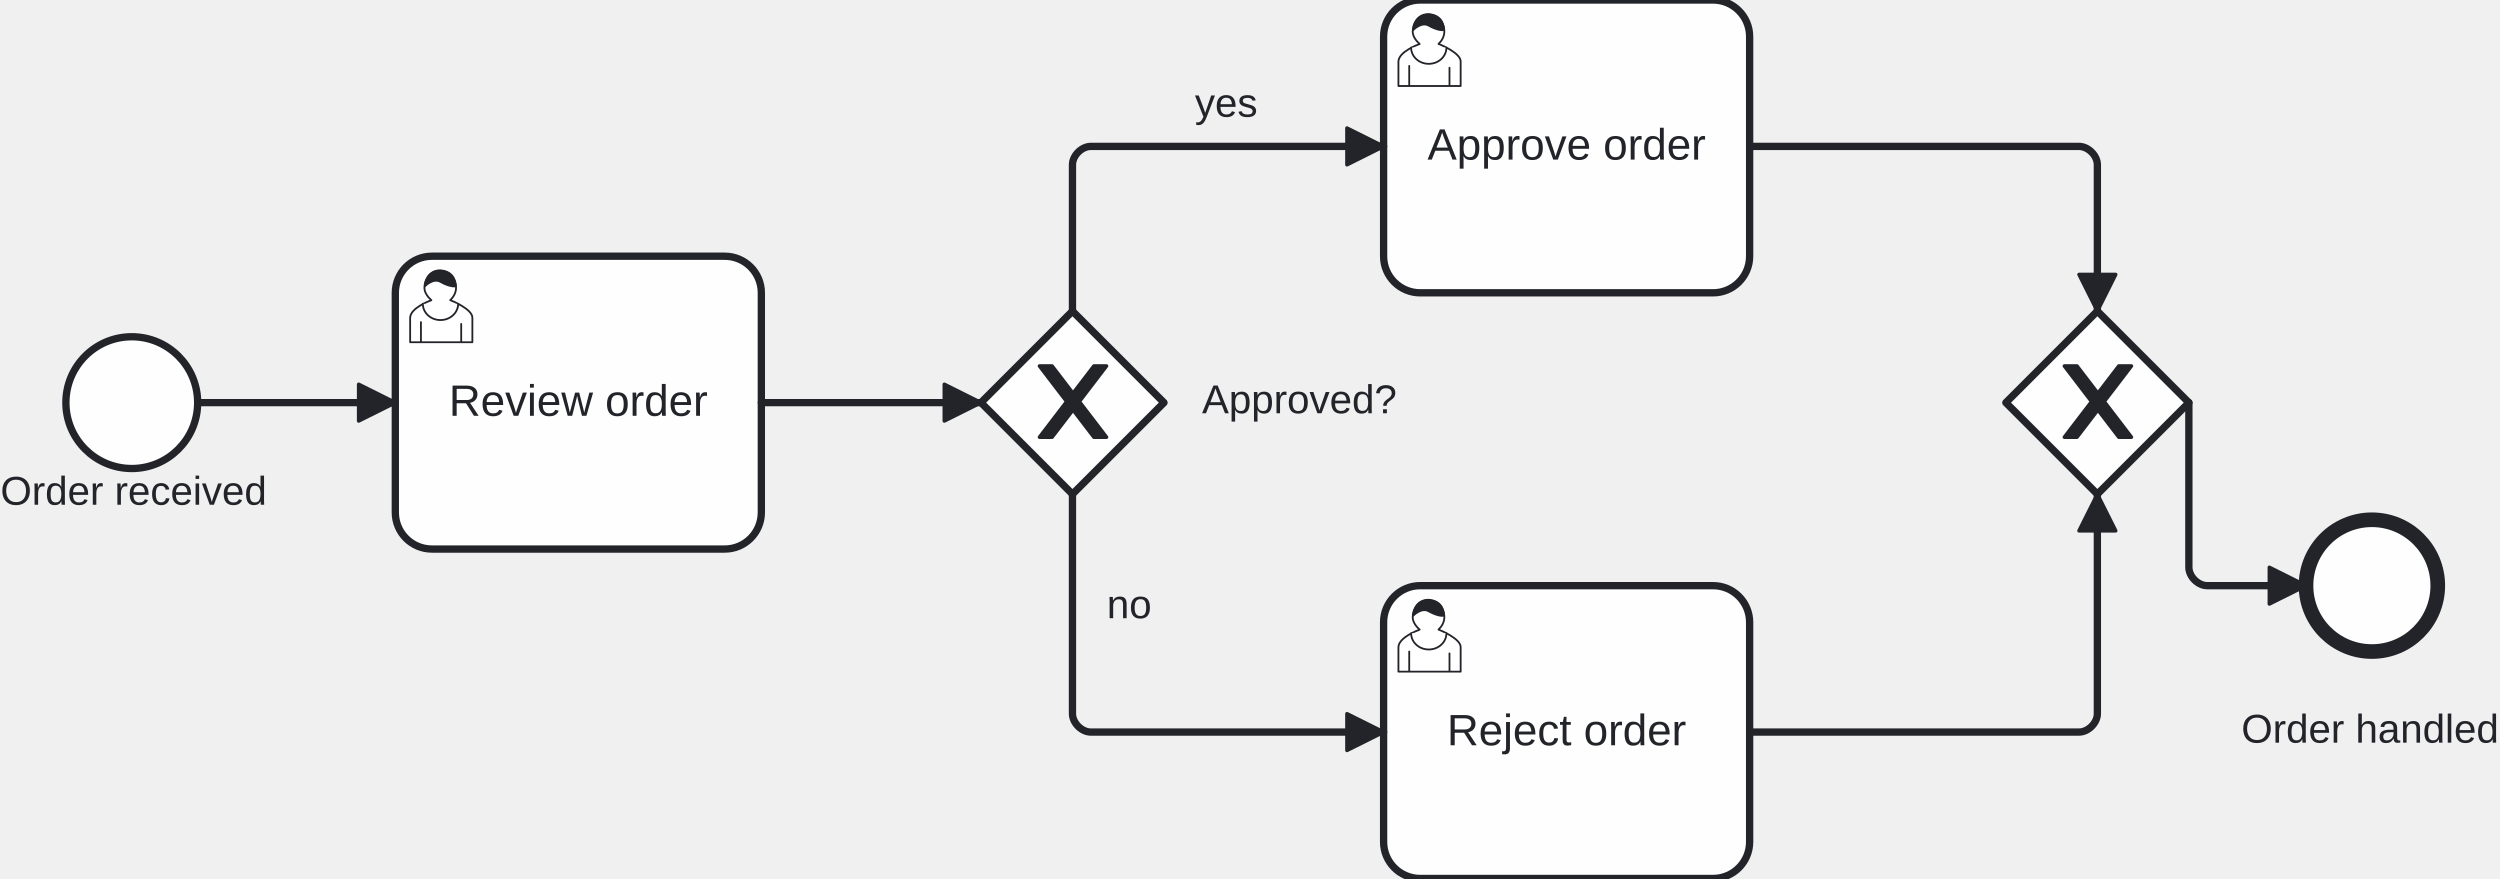
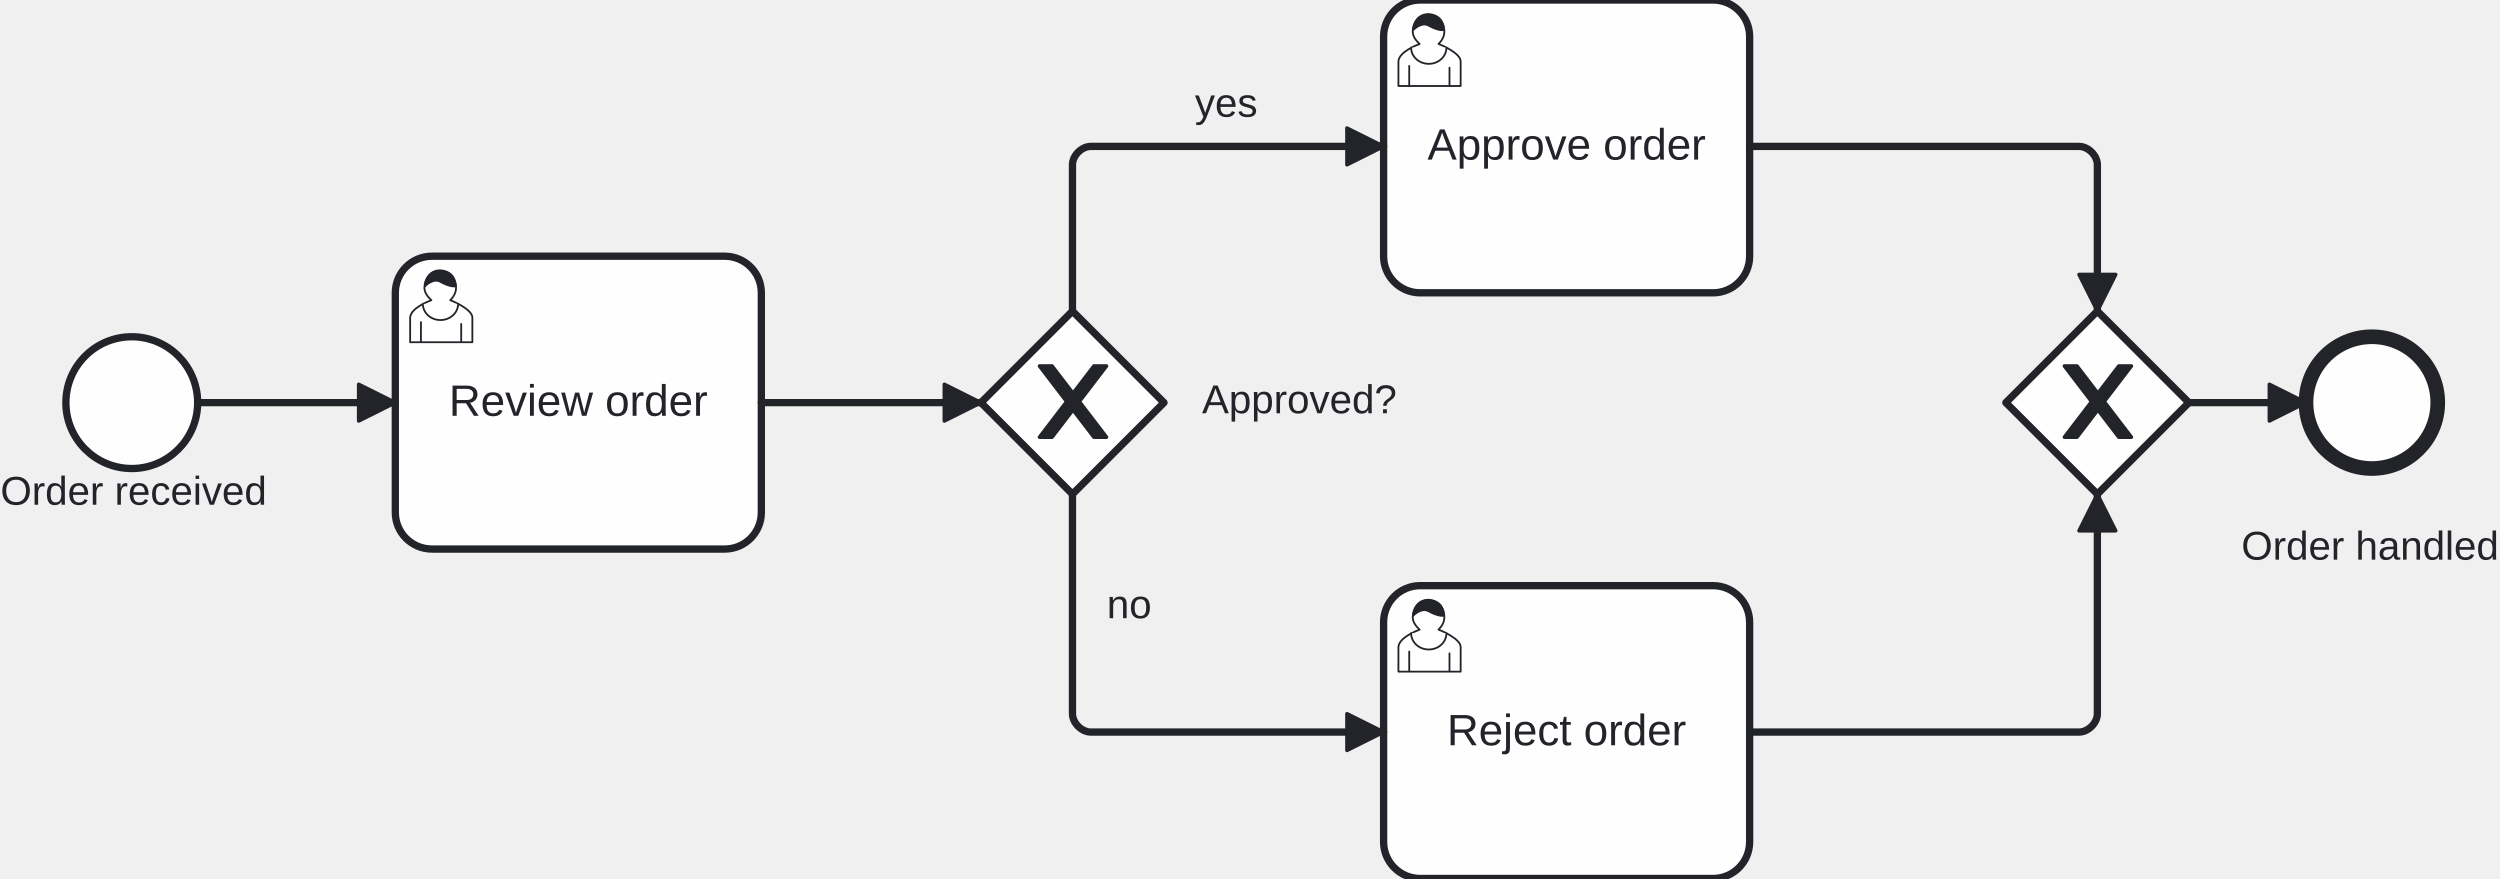
<svg xmlns="http://www.w3.org/2000/svg" width="683" height="240" viewBox="142 90 683 240" version="1.1">
  <g class="djs-group">
    <g class="djs-element djs-shape" data-element-id="event_Start" style="display: block;" transform="matrix(1 0 0 1 160 182)">
      <g class="djs-visual">
        <circle cx="18" cy="18" r="18" style="stroke-linecap: round; stroke-linejoin: round; stroke: rgb(34, 36, 42); stroke-width: 2px; fill: white; fill-opacity: 0.95;" />
      </g>
      <rect class="djs-hit djs-hit-all" x="0" y="0" width="36" height="36" style="fill: none; stroke-opacity: 0; stroke: white; stroke-width: 15px;" />
    </g>
  </g>
  <g class="djs-group">
    <g class="djs-element djs-shape" data-element-id="event_Start_label" style="display: block;" transform="matrix(1 0 0 1 142 218)">
      <g class="djs-visual">
        <text lineHeight="1.2" class="djs-label" style="font-family: Arial, sans-serif; font-size: 11px; font-weight: normal; fill: rgb(34, 36, 42);">
          <tspan x="0.124" y="9.9">Order received</tspan>
        </text>
      </g>
      <rect class="djs-hit djs-hit-all" x="0" y="0" width="73" height="14" style="fill: none; stroke-opacity: 0; stroke: white; stroke-width: 15px;" />
    </g>
  </g>
  <g class="djs-group">
    <g class="djs-element djs-shape" data-element-id="task_Review" style="display: block;" transform="matrix(1 0 0 1 250 160)">
      <g class="djs-visual">
        <rect x="0" y="0" width="100" height="80" rx="10" ry="10" style="stroke-linecap: round; stroke-linejoin: round; stroke: rgb(34, 36, 42); stroke-width: 2px; fill: white; fill-opacity: 0.95;" />
        <text lineHeight="1.2" class="djs-label" style="font-family: Arial, sans-serif; font-size: 12px; font-weight: normal; fill: rgb(34, 36, 42);">
          <tspan x="14.653" y="43.6">Review order</tspan>
        </text>
        <path d="m 15,12 c 0.909,-0.845 1.594,-2.049 1.594,-3.385 0,-2.554 -1.805,-4.622 -4.357,-4.622 -2.552,0 -4.288,2.068 -4.288,4.622 0,1.348 0.974,2.562 1.896,3.405 -0.529,0.187 -5.669,2.097 -5.794,4.756 v 6.718 h 17 v -6.718 c 0,-2.298 -5.528,-4.595 -6.051,-4.776 zm -8,6 l 0,5.5 m 11,0 l 0,-5" style="fill: white; stroke-linecap: round; stroke-linejoin: round; stroke: rgb(34, 36, 42); stroke-width: 0.5px;" />
        <path d="m 15,12 m 2.162,1.009 c 0,2.447 -2.158,4.431 -4.821,4.431 -2.665,0 -4.822,-1.981 -4.822,-4.431 " style="fill: white; stroke-linecap: round; stroke-linejoin: round; stroke: rgb(34, 36, 42); stroke-width: 0.5px;" />
        <path d="m 15,12 m -6.9,-3.80 c 0,0 2.251,-2.358 4.274,-1.177 2.024,1.181 4.221,1.537 4.124,0.965 -0.098,-0.57 -0.117,-3.791 -4.191,-4.136 -3.575,0.001 -4.208,3.367 -4.207,4.348 z" style="fill: rgb(34, 36, 42); stroke-linecap: round; stroke-linejoin: round; stroke: rgb(34, 36, 42); stroke-width: 0.5px;" />
      </g>
      <rect class="djs-hit djs-hit-all" x="0" y="0" width="100" height="80" style="fill: none; stroke-opacity: 0; stroke: white; stroke-width: 15px;" />
    </g>
  </g>
  <g class="djs-group">
    <g class="djs-element djs-shape" data-element-id="gateway_Decision" style="display: block;" transform="matrix(1 0 0 1 410 175)">
      <g class="djs-visual">
        <polygon points="25,0 50,25 25,50 0,25" style="stroke-linecap: round; stroke-linejoin: round; stroke: rgb(34, 36, 42); stroke-width: 2px; fill: white; fill-opacity: 0.95;" />
        <path d="m 16,15 7.429,9.714 -7.429,9.714 3.429,0 5.714,-7.464 5.714,7.464 3.429,0 -7.429,-9.714 7.429,-9.714 -3.429,0 -5.714,7.464 -5.714,-7.464 -3.429,0 z" style="fill: rgb(34, 36, 42); stroke-linecap: round; stroke-linejoin: round; stroke: rgb(34, 36, 42); stroke-width: 1px;" />
      </g>
      <rect class="djs-hit djs-hit-all" x="0" y="0" width="50" height="50" style="fill: none; stroke-opacity: 0; stroke: white; stroke-width: 15px;" />
    </g>
  </g>
  <g class="djs-group">
    <g class="djs-element djs-shape" data-element-id="gateway_Decision_label" style="display: block;" transform="matrix(1 0 0 1 470 193)">
      <g class="djs-visual">
        <text lineHeight="1.2" class="djs-label" style="font-family: Arial, sans-serif; font-size: 11px; font-weight: normal; fill: rgb(34, 36, 42);">
          <tspan x="0.397" y="9.9">Approved?</tspan>
        </text>
      </g>
      <rect class="djs-hit djs-hit-all" x="0" y="0" width="54" height="14" style="fill: none; stroke-opacity: 0; stroke: white; stroke-width: 15px;" />
    </g>
  </g>
  <g class="djs-group">
    <g class="djs-element djs-shape" data-element-id="task_Approve" style="display: block;" transform="matrix(1 0 0 1 520 90)">
      <g class="djs-visual">
        <rect x="0" y="0" width="100" height="80" rx="10" ry="10" style="stroke-linecap: round; stroke-linejoin: round; stroke: rgb(34, 36, 42); stroke-width: 2px; fill: white; fill-opacity: 0.95;" />
        <text lineHeight="1.2" class="djs-label" style="font-family: Arial, sans-serif; font-size: 12px; font-weight: normal; fill: rgb(34, 36, 42);">
          <tspan x="11.979" y="43.6">Approve order</tspan>
        </text>
        <path d="m 15,12 c 0.909,-0.845 1.594,-2.049 1.594,-3.385 0,-2.554 -1.805,-4.622 -4.357,-4.622 -2.552,0 -4.288,2.068 -4.288,4.622 0,1.348 0.974,2.562 1.896,3.405 -0.529,0.187 -5.669,2.097 -5.794,4.756 v 6.718 h 17 v -6.718 c 0,-2.298 -5.528,-4.595 -6.051,-4.776 zm -8,6 l 0,5.5 m 11,0 l 0,-5" style="fill: white; stroke-linecap: round; stroke-linejoin: round; stroke: rgb(34, 36, 42); stroke-width: 0.5px;" />
        <path d="m 15,12 m 2.162,1.009 c 0,2.447 -2.158,4.431 -4.821,4.431 -2.665,0 -4.822,-1.981 -4.822,-4.431 " style="fill: white; stroke-linecap: round; stroke-linejoin: round; stroke: rgb(34, 36, 42); stroke-width: 0.5px;" />
        <path d="m 15,12 m -6.9,-3.80 c 0,0 2.251,-2.358 4.274,-1.177 2.024,1.181 4.221,1.537 4.124,0.965 -0.098,-0.57 -0.117,-3.791 -4.191,-4.136 -3.575,0.001 -4.208,3.367 -4.207,4.348 z" style="fill: rgb(34, 36, 42); stroke-linecap: round; stroke-linejoin: round; stroke: rgb(34, 36, 42); stroke-width: 0.5px;" />
      </g>
      <rect class="djs-hit djs-hit-all" x="0" y="0" width="100" height="80" style="fill: none; stroke-opacity: 0; stroke: white; stroke-width: 15px;" />
    </g>
  </g>
  <g class="djs-group">
    <g class="djs-element djs-shape" data-element-id="task_Reject" style="display: block;" transform="matrix(1 0 0 1 520 250)">
      <g class="djs-visual">
        <rect x="0" y="0" width="100" height="80" rx="10" ry="10" style="stroke-linecap: round; stroke-linejoin: round; stroke: rgb(34, 36, 42); stroke-width: 2px; fill: white; fill-opacity: 0.95;" />
        <text lineHeight="1.2" class="djs-label" style="font-family: Arial, sans-serif; font-size: 12px; font-weight: normal; fill: rgb(34, 36, 42);">
          <tspan x="17.319" y="43.6">Reject order</tspan>
        </text>
        <path d="m 15,12 c 0.909,-0.845 1.594,-2.049 1.594,-3.385 0,-2.554 -1.805,-4.622 -4.357,-4.622 -2.552,0 -4.288,2.068 -4.288,4.622 0,1.348 0.974,2.562 1.896,3.405 -0.529,0.187 -5.669,2.097 -5.794,4.756 v 6.718 h 17 v -6.718 c 0,-2.298 -5.528,-4.595 -6.051,-4.776 zm -8,6 l 0,5.5 m 11,0 l 0,-5" style="fill: white; stroke-linecap: round; stroke-linejoin: round; stroke: rgb(34, 36, 42); stroke-width: 0.5px;" />
        <path d="m 15,12 m 2.162,1.009 c 0,2.447 -2.158,4.431 -4.821,4.431 -2.665,0 -4.822,-1.981 -4.822,-4.431 " style="fill: white; stroke-linecap: round; stroke-linejoin: round; stroke: rgb(34, 36, 42); stroke-width: 0.5px;" />
        <path d="m 15,12 m -6.9,-3.80 c 0,0 2.251,-2.358 4.274,-1.177 2.024,1.181 4.221,1.537 4.124,0.965 -0.098,-0.57 -0.117,-3.791 -4.191,-4.136 -3.575,0.001 -4.208,3.367 -4.207,4.348 z" style="fill: rgb(34, 36, 42); stroke-linecap: round; stroke-linejoin: round; stroke: rgb(34, 36, 42); stroke-width: 0.5px;" />
      </g>
      <rect class="djs-hit djs-hit-all" x="0" y="0" width="100" height="80" style="fill: none; stroke-opacity: 0; stroke: white; stroke-width: 15px;" />
    </g>
  </g>
  <g class="djs-group">
    <g class="djs-element djs-shape" data-element-id="gateway_Merge" style="display: block;" transform="matrix(1 0 0 1 690 175)">
      <g class="djs-visual">
        <polygon points="25,0 50,25 25,50 0,25" style="stroke-linecap: round; stroke-linejoin: round; stroke: rgb(34, 36, 42); stroke-width: 2px; fill: white; fill-opacity: 0.95;" />
        <path d="m 16,15 7.429,9.714 -7.429,9.714 3.429,0 5.714,-7.464 5.714,7.464 3.429,0 -7.429,-9.714 7.429,-9.714 -3.429,0 -5.714,7.464 -5.714,-7.464 -3.429,0 z" style="fill: rgb(34, 36, 42); stroke-linecap: round; stroke-linejoin: round; stroke: rgb(34, 36, 42); stroke-width: 1px;" />
      </g>
      <rect class="djs-hit djs-hit-all" x="0" y="0" width="50" height="50" style="fill: none; stroke-opacity: 0; stroke: white; stroke-width: 15px;" />
    </g>
  </g>
  <g class="djs-group">
-     <g class="djs-element djs-shape" data-element-id="event_Done" style="display: block;" transform="matrix(1 0 0 1 772 232)">
+     <g class="djs-element djs-shape" data-element-id="event_Done" style="display: block;" transform="matrix(1 0 0 1 772 182)">
      <g class="djs-visual">
        <circle cx="18" cy="18" r="18" style="stroke-linecap: round; stroke-linejoin: round; stroke: rgb(34, 36, 42); stroke-width: 4px; fill: white; fill-opacity: 0.95;" />
      </g>
      <rect class="djs-hit djs-hit-all" x="0" y="0" width="36" height="36" style="fill: none; stroke-opacity: 0; stroke: white; stroke-width: 15px;" />
    </g>
  </g>
  <g class="djs-group">
-     <g class="djs-element djs-shape" data-element-id="event_Done_label" style="display: block;" transform="matrix(1 0 0 1 754 283)">
+     <g class="djs-element djs-shape" data-element-id="event_Done_label" style="display: block;" transform="matrix(1 0 0 1 754 233)">
      <g class="djs-visual">
        <text lineHeight="1.2" class="djs-label" style="font-family: Arial, sans-serif; font-size: 11px; font-weight: normal; fill: rgb(34, 36, 42);">
          <tspan x="0.338" y="9.9">Order handled</tspan>
        </text>
      </g>
      <rect class="djs-hit djs-hit-all" x="0" y="0" width="71" height="14" style="fill: none; stroke-opacity: 0; stroke: white; stroke-width: 15px;" />
    </g>
  </g>
  <g class="djs-group">
    <g class="djs-element djs-connection" data-element-id="flow_Received" style="display: block;">
      <g class="djs-visual">
        <defs>
-           <marker id="marker-9amo2nzobersw8y2paye25scq" viewBox="0 0 20 20" refX="11" refY="10" markerWidth="10" markerHeight="10" orient="auto">
-             <path d="M 1 5 L 11 10 L 1 15 Z" style="stroke-linecap: round; stroke-linejoin: round; stroke: rgb(34, 36, 42); stroke-width: 1px; fill: rgb(34, 36, 42);" />
-           </marker>
-         </defs>
-         <path data-corner-radius="5" style="fill: none; stroke-linecap: round; stroke-linejoin: round; stroke: rgb(34, 36, 42); stroke-width: 2px; marker-end: url('#marker-9amo2nzobersw8y2paye25scq');" d="M196,200L250,200" />
+           <marker id="marker-bwwopodml5a7otewjhxh3xqtm" viewBox="0 0 20 20" refX="11" refY="10" markerWidth="10" markerHeight="10" orient="auto">
+             <path d="M 1 5 L 11 10 L 1 15 Z" style="stroke-linecap: round; stroke-linejoin: round; stroke: rgb(34, 36, 42); stroke-width: 1px; fill: rgb(34, 36, 42);" />
+           </marker>
+         </defs>
+         <path data-corner-radius="5" style="fill: none; stroke-linecap: round; stroke-linejoin: round; stroke: rgb(34, 36, 42); stroke-width: 2px; marker-end: url('#marker-bwwopodml5a7otewjhxh3xqtm');" d="M196,200L250,200" />
      </g>
      <path d="M196,200L250,200" class="djs-hit djs-hit-stroke" style="fill: none; stroke-opacity: 0; stroke: white; stroke-width: 15px;" />
    </g>
  </g>
  <g class="djs-group">
    <g class="djs-element djs-connection" data-element-id="flow_ToDecision" style="display: block;">
      <g class="djs-visual">
        <defs>
-           <marker id="marker-8binv86cuxf036zhn0es41o7e" viewBox="0 0 20 20" refX="11" refY="10" markerWidth="10" markerHeight="10" orient="auto">
-             <path d="M 1 5 L 11 10 L 1 15 Z" style="stroke-linecap: round; stroke-linejoin: round; stroke: rgb(34, 36, 42); stroke-width: 1px; fill: rgb(34, 36, 42);" />
-           </marker>
-         </defs>
-         <path data-corner-radius="5" style="fill: none; stroke-linecap: round; stroke-linejoin: round; stroke: rgb(34, 36, 42); stroke-width: 2px; marker-end: url('#marker-8binv86cuxf036zhn0es41o7e');" d="M350,200L410,200" />
+           <marker id="marker-bkru4xqis2so79i6qkouszblw" viewBox="0 0 20 20" refX="11" refY="10" markerWidth="10" markerHeight="10" orient="auto">
+             <path d="M 1 5 L 11 10 L 1 15 Z" style="stroke-linecap: round; stroke-linejoin: round; stroke: rgb(34, 36, 42); stroke-width: 1px; fill: rgb(34, 36, 42);" />
+           </marker>
+         </defs>
+         <path data-corner-radius="5" style="fill: none; stroke-linecap: round; stroke-linejoin: round; stroke: rgb(34, 36, 42); stroke-width: 2px; marker-end: url('#marker-bkru4xqis2so79i6qkouszblw');" d="M350,200L410,200" />
      </g>
      <path d="M350,200L410,200" class="djs-hit djs-hit-stroke" style="fill: none; stroke-opacity: 0; stroke: white; stroke-width: 15px;" />
    </g>
  </g>
  <g class="djs-group">
    <g class="djs-element djs-connection" data-element-id="flow_Approve" style="display: block;">
      <g class="djs-visual">
        <defs>
-           <marker id="marker-369r25relypi3d2kpe1ev3zs7" viewBox="0 0 20 20" refX="11" refY="10" markerWidth="10" markerHeight="10" orient="auto">
-             <path d="M 1 5 L 11 10 L 1 15 Z" style="stroke-linecap: round; stroke-linejoin: round; stroke: rgb(34, 36, 42); stroke-width: 1px; fill: rgb(34, 36, 42);" />
-           </marker>
-         </defs>
-         <path data-corner-radius="5" style="fill: none; stroke-linecap: round; stroke-linejoin: round; stroke: rgb(34, 36, 42); stroke-width: 2px; marker-end: url('#marker-369r25relypi3d2kpe1ev3zs7');" d="M435,175L435,135C435,132.5,437.5,130,440,130L520,130" />
+           <marker id="marker-88m4xqlaeztovurs0zkz6oud0" viewBox="0 0 20 20" refX="11" refY="10" markerWidth="10" markerHeight="10" orient="auto">
+             <path d="M 1 5 L 11 10 L 1 15 Z" style="stroke-linecap: round; stroke-linejoin: round; stroke: rgb(34, 36, 42); stroke-width: 1px; fill: rgb(34, 36, 42);" />
+           </marker>
+         </defs>
+         <path data-corner-radius="5" style="fill: none; stroke-linecap: round; stroke-linejoin: round; stroke: rgb(34, 36, 42); stroke-width: 2px; marker-end: url('#marker-88m4xqlaeztovurs0zkz6oud0');" d="M435,175L435,135C435,132.5,437.5,130,440,130L520,130" />
      </g>
      <path d="M435,175L435,130L520,130" class="djs-hit djs-hit-stroke" style="fill: none; stroke-opacity: 0; stroke: white; stroke-width: 15px;" />
    </g>
  </g>
  <g class="djs-group">
    <g class="djs-element djs-shape" data-element-id="flow_Approve_label" style="display: block;" transform="matrix(1 0 0 1 468 112)">
      <g class="djs-visual">
        <text lineHeight="1.2" class="djs-label" style="font-family: Arial, sans-serif; font-size: 11px; font-weight: normal; fill: rgb(34, 36, 42);">
          <tspan x="0.441" y="9.9">yes</tspan>
        </text>
      </g>
      <rect class="djs-hit djs-hit-all" x="0" y="0" width="18" height="14" style="fill: none; stroke-opacity: 0; stroke: white; stroke-width: 15px;" />
    </g>
  </g>
  <g class="djs-group">
    <g class="djs-element djs-connection" data-element-id="flow_Reject" style="display: block;">
      <g class="djs-visual">
        <defs>
-           <marker id="marker-14ob3kj2n3wzlbcqz7ykglvet" viewBox="0 0 20 20" refX="11" refY="10" markerWidth="10" markerHeight="10" orient="auto">
-             <path d="M 1 5 L 11 10 L 1 15 Z" style="stroke-linecap: round; stroke-linejoin: round; stroke: rgb(34, 36, 42); stroke-width: 1px; fill: rgb(34, 36, 42);" />
-           </marker>
-         </defs>
-         <path data-corner-radius="5" style="fill: none; stroke-linecap: round; stroke-linejoin: round; stroke: rgb(34, 36, 42); stroke-width: 2px; marker-end: url('#marker-14ob3kj2n3wzlbcqz7ykglvet');" d="M435,225L435,285C435,287.5,437.5,290,440,290L520,290" />
+           <marker id="marker-3e9b29n7hey5rnyl149d02s8e" viewBox="0 0 20 20" refX="11" refY="10" markerWidth="10" markerHeight="10" orient="auto">
+             <path d="M 1 5 L 11 10 L 1 15 Z" style="stroke-linecap: round; stroke-linejoin: round; stroke: rgb(34, 36, 42); stroke-width: 1px; fill: rgb(34, 36, 42);" />
+           </marker>
+         </defs>
+         <path data-corner-radius="5" style="fill: none; stroke-linecap: round; stroke-linejoin: round; stroke: rgb(34, 36, 42); stroke-width: 2px; marker-end: url('#marker-3e9b29n7hey5rnyl149d02s8e');" d="M435,225L435,285C435,287.5,437.5,290,440,290L520,290" />
      </g>
      <path d="M435,225L435,290L520,290" class="djs-hit djs-hit-stroke" style="fill: none; stroke-opacity: 0; stroke: white; stroke-width: 15px;" />
    </g>
  </g>
  <g class="djs-group">
    <g class="djs-element djs-shape" data-element-id="flow_Reject_label" style="display: block;" transform="matrix(1 0 0 1 444 249)">
      <g class="djs-visual">
        <text lineHeight="1.2" class="djs-label" style="font-family: Arial, sans-serif; font-size: 11px; font-weight: normal; fill: rgb(34, 36, 42);">
          <tspan x="0.382" y="9.9">no</tspan>
        </text>
      </g>
      <rect class="djs-hit djs-hit-all" x="0" y="0" width="13" height="14" style="fill: none; stroke-opacity: 0; stroke: white; stroke-width: 15px;" />
    </g>
  </g>
  <g class="djs-group">
    <g class="djs-element djs-connection" data-element-id="flow_ApproveDone" style="display: block;">
      <g class="djs-visual">
        <defs>
-           <marker id="marker-a9dntj48qf1spy07tqdt5qglm" viewBox="0 0 20 20" refX="11" refY="10" markerWidth="10" markerHeight="10" orient="auto">
-             <path d="M 1 5 L 11 10 L 1 15 Z" style="stroke-linecap: round; stroke-linejoin: round; stroke: rgb(34, 36, 42); stroke-width: 1px; fill: rgb(34, 36, 42);" />
-           </marker>
-         </defs>
-         <path data-corner-radius="5" style="fill: none; stroke-linecap: round; stroke-linejoin: round; stroke: rgb(34, 36, 42); stroke-width: 2px; marker-end: url('#marker-a9dntj48qf1spy07tqdt5qglm');" d="M620,130L710,130C712.5,130,715,132.5,715,135L715,175" />
+           <marker id="marker-elo9tsnqgt8ww4i9bxe2q0ewz" viewBox="0 0 20 20" refX="11" refY="10" markerWidth="10" markerHeight="10" orient="auto">
+             <path d="M 1 5 L 11 10 L 1 15 Z" style="stroke-linecap: round; stroke-linejoin: round; stroke: rgb(34, 36, 42); stroke-width: 1px; fill: rgb(34, 36, 42);" />
+           </marker>
+         </defs>
+         <path data-corner-radius="5" style="fill: none; stroke-linecap: round; stroke-linejoin: round; stroke: rgb(34, 36, 42); stroke-width: 2px; marker-end: url('#marker-elo9tsnqgt8ww4i9bxe2q0ewz');" d="M620,130L710,130C712.5,130,715,132.5,715,135L715,175" />
      </g>
      <path d="M620,130L715,130L715,175" class="djs-hit djs-hit-stroke" style="fill: none; stroke-opacity: 0; stroke: white; stroke-width: 15px;" />
    </g>
  </g>
  <g class="djs-group">
    <g class="djs-element djs-connection" data-element-id="flow_RejectDone" style="display: block;">
      <g class="djs-visual">
        <defs>
-           <marker id="marker-81vr0x76tx1ythmhcd6glk9k6" viewBox="0 0 20 20" refX="11" refY="10" markerWidth="10" markerHeight="10" orient="auto">
-             <path d="M 1 5 L 11 10 L 1 15 Z" style="stroke-linecap: round; stroke-linejoin: round; stroke: rgb(34, 36, 42); stroke-width: 1px; fill: rgb(34, 36, 42);" />
-           </marker>
-         </defs>
-         <path data-corner-radius="5" style="fill: none; stroke-linecap: round; stroke-linejoin: round; stroke: rgb(34, 36, 42); stroke-width: 2px; marker-end: url('#marker-81vr0x76tx1ythmhcd6glk9k6');" d="M620,290L710,290C712.5,290,715,287.5,715,285L715,225" />
+           <marker id="marker-6ge2pkhq7sqazmqkpcflbml5x" viewBox="0 0 20 20" refX="11" refY="10" markerWidth="10" markerHeight="10" orient="auto">
+             <path d="M 1 5 L 11 10 L 1 15 Z" style="stroke-linecap: round; stroke-linejoin: round; stroke: rgb(34, 36, 42); stroke-width: 1px; fill: rgb(34, 36, 42);" />
+           </marker>
+         </defs>
+         <path data-corner-radius="5" style="fill: none; stroke-linecap: round; stroke-linejoin: round; stroke: rgb(34, 36, 42); stroke-width: 2px; marker-end: url('#marker-6ge2pkhq7sqazmqkpcflbml5x');" d="M620,290L710,290C712.5,290,715,287.5,715,285L715,225" />
      </g>
      <path d="M620,290L715,290L715,225" class="djs-hit djs-hit-stroke" style="fill: none; stroke-opacity: 0; stroke: white; stroke-width: 15px;" />
    </g>
  </g>
  <g class="djs-group">
    <g class="djs-element djs-connection" data-element-id="flow_Done" style="display: block;">
      <g class="djs-visual">
        <defs>
-           <marker id="marker-8vai5lrrhk23eyuynupddfatu" viewBox="0 0 20 20" refX="11" refY="10" markerWidth="10" markerHeight="10" orient="auto">
-             <path d="M 1 5 L 11 10 L 1 15 Z" style="stroke-linecap: round; stroke-linejoin: round; stroke: rgb(34, 36, 42); stroke-width: 1px; fill: rgb(34, 36, 42);" />
-           </marker>
-         </defs>
-         <path data-corner-radius="5" style="fill: none; stroke-linecap: round; stroke-linejoin: round; stroke: rgb(34, 36, 42); stroke-width: 2px; marker-end: url('#marker-8vai5lrrhk23eyuynupddfatu');" d="M740,200L740,245C740,247.5,742.5,250,745,250L772,250" />
-       </g>
-       <path d="M740,200L740,250L772,250" class="djs-hit djs-hit-stroke" style="fill: none; stroke-opacity: 0; stroke: white; stroke-width: 15px;" />
+           <marker id="marker-1e1wcckwnbsvtmz63cai2jdeh" viewBox="0 0 20 20" refX="11" refY="10" markerWidth="10" markerHeight="10" orient="auto">
+             <path d="M 1 5 L 11 10 L 1 15 Z" style="stroke-linecap: round; stroke-linejoin: round; stroke: rgb(34, 36, 42); stroke-width: 1px; fill: rgb(34, 36, 42);" />
+           </marker>
+         </defs>
+         <path data-corner-radius="5" style="fill: none; stroke-linecap: round; stroke-linejoin: round; stroke: rgb(34, 36, 42); stroke-width: 2px; marker-end: url('#marker-1e1wcckwnbsvtmz63cai2jdeh');" d="M740,200L772,200" />
+       </g>
+       <path d="M740,200L772,200" class="djs-hit djs-hit-stroke" style="fill: none; stroke-opacity: 0; stroke: white; stroke-width: 15px;" />
    </g>
  </g>
</svg>
